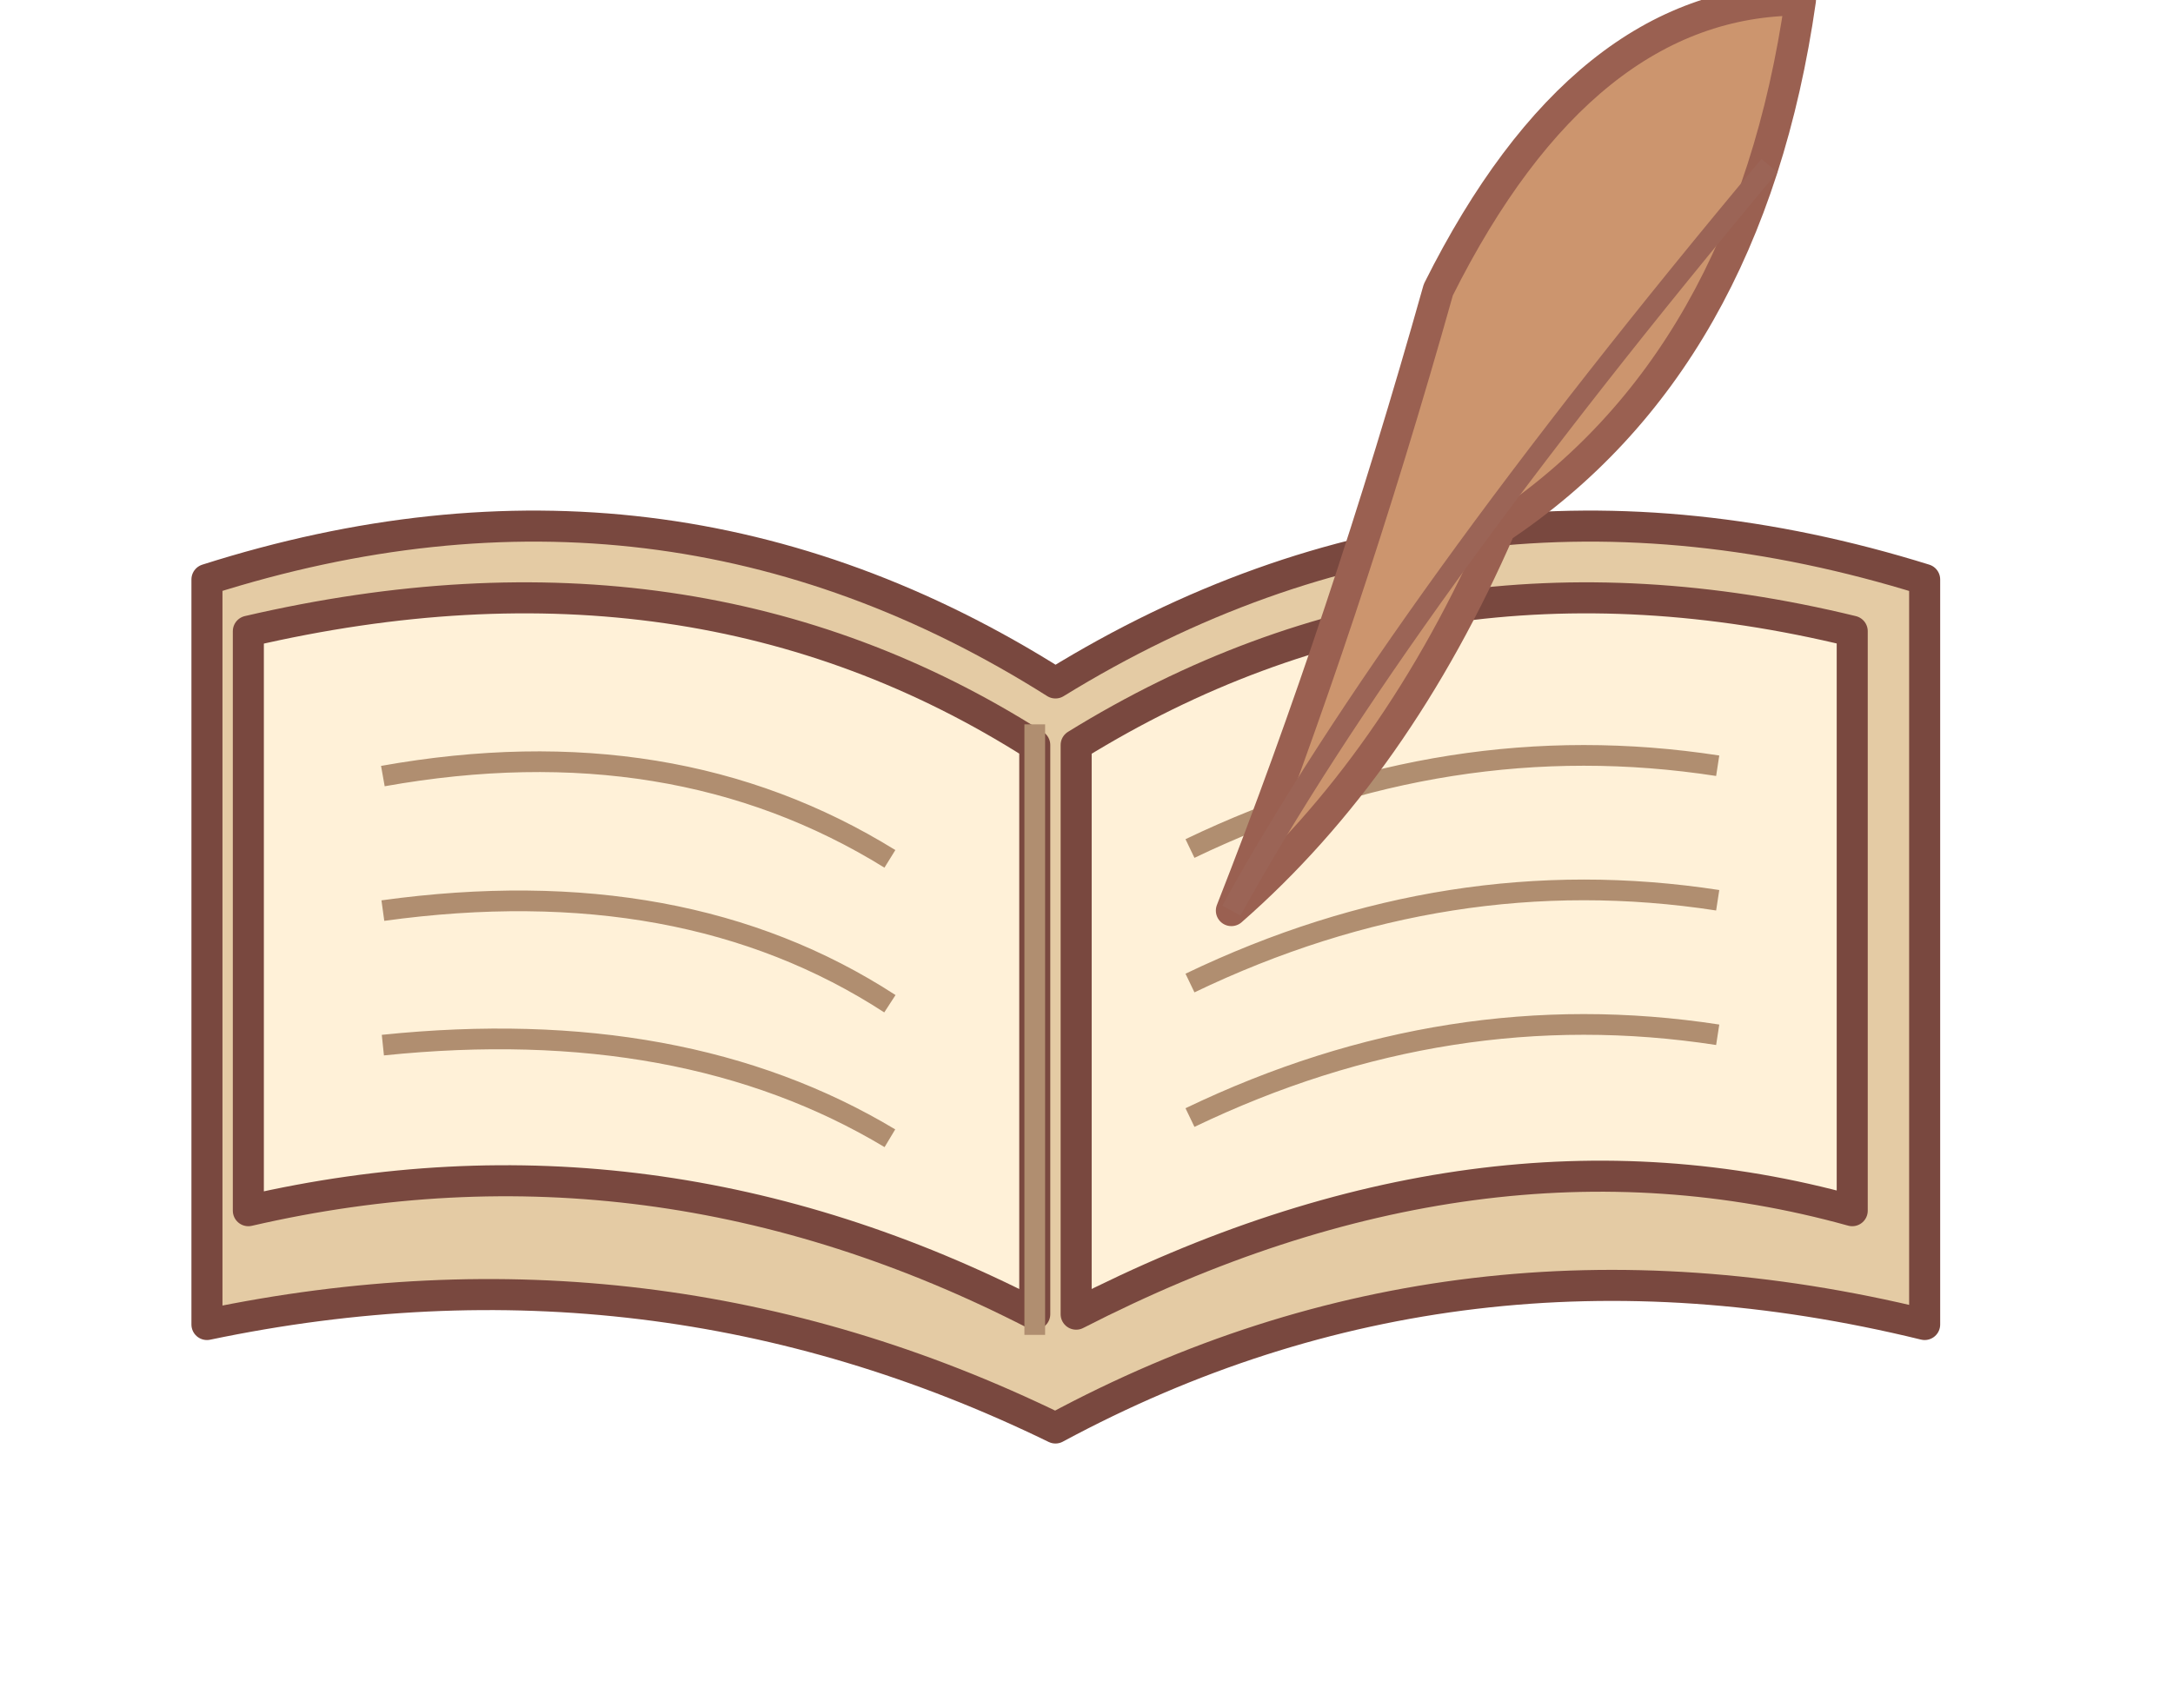
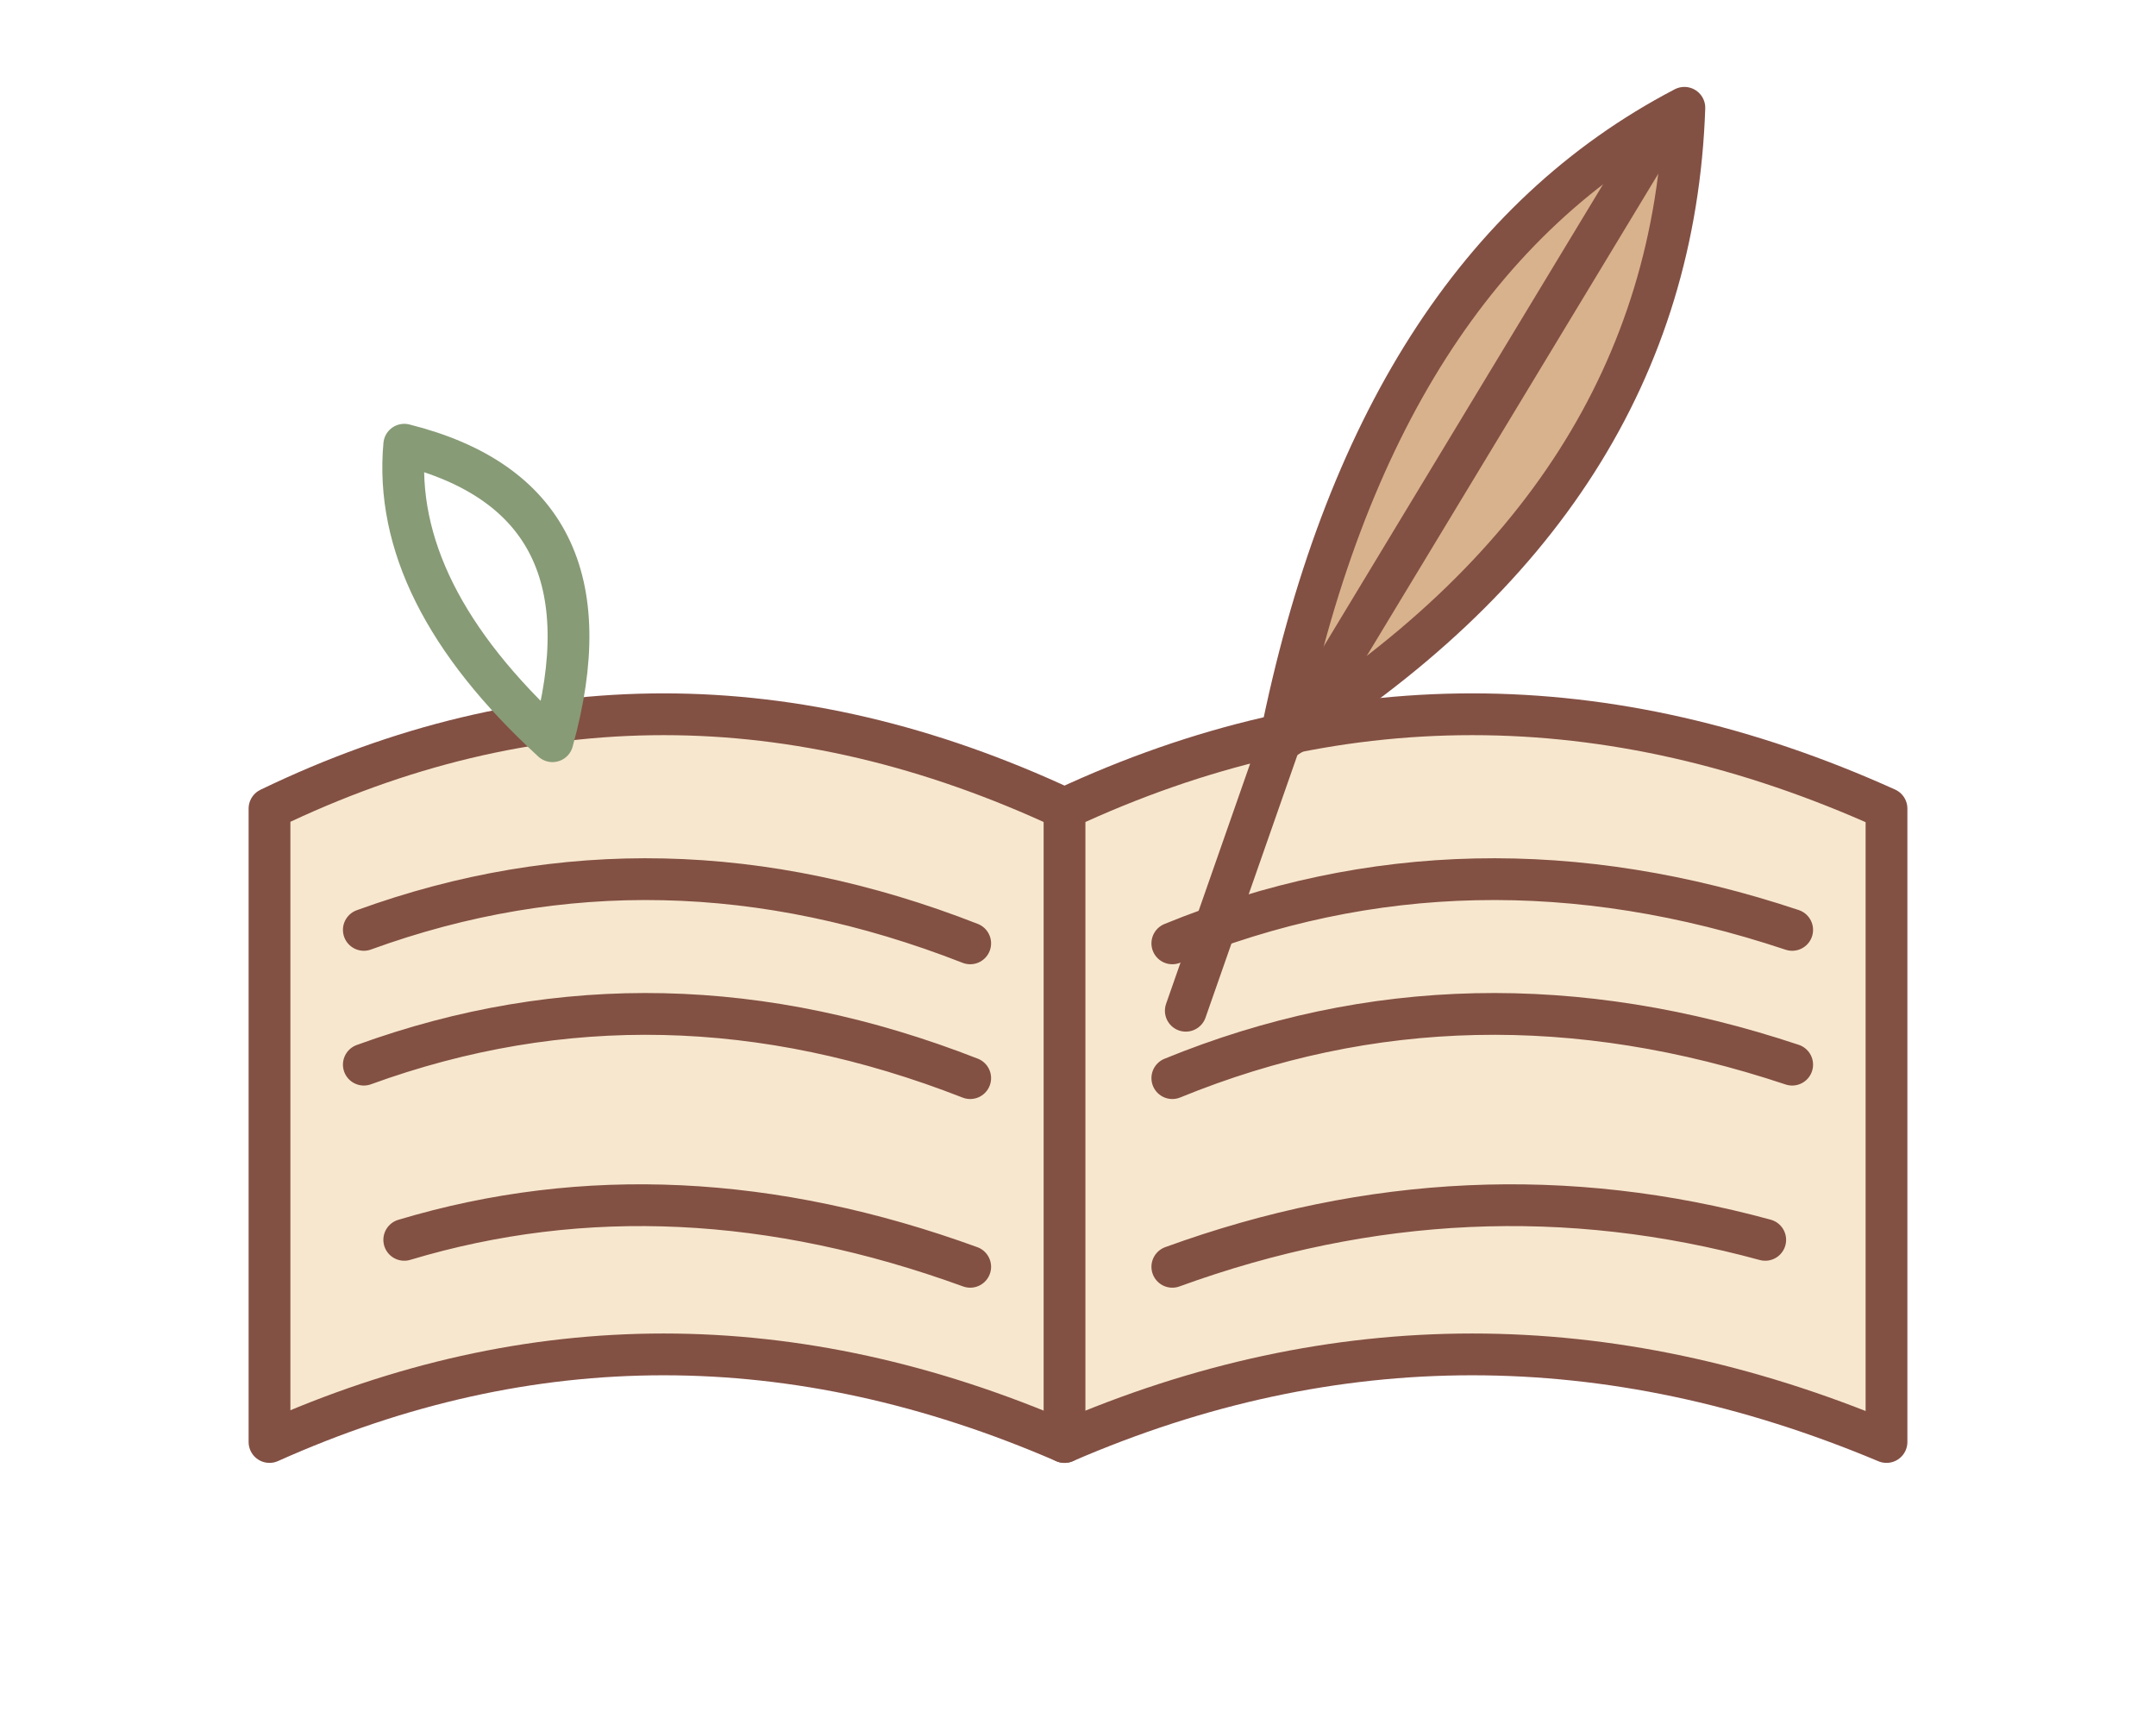
- <svg xmlns="http://www.w3.org/2000/svg" viewBox="0 0 210 165" fill="none" role="img" aria-label="学习书架插画">
-   <defs>
-     <linearGradient id="paper" x1="0" y1="0" x2="1" y2="1">
-       <stop stop-color="#fff5e4" />
-       <stop offset="1" stop-color="#eed5b7" />
-     </linearGradient>
-     <linearGradient id="wine" x1="0" y1="0" x2="1" y2="1">
-       <stop stop-color="#9b5349" />
-       <stop offset="1" stop-color="#693b41" />
-     </linearGradient>
-   </defs>
-   <g stroke="#79483f" stroke-width="3" stroke-linejoin="round">
-     <path d="M20 56q44-14 82 10 39-24 84-10v72q-45-11-84 10-39-19-82-10Z" fill="#e4cba4" />
-     <path d="M24 61q43-10 76 11v55q-37-19-76-10ZM179 61q-41-10-75 11v55q39-20 75-10Z" fill="#fff1d8" />
-     <path d="M100 70v59M37 75q28-5 49 8M37 88q29-4 49 9M37 101q29-3 49 9M115 82q25-12 51-8M115 95q25-12 51-8M115 108q25-12 51-8" stroke="#b08e70" stroke-width="2" />
-     <path d="M139 28q14-28 35-28-5 35-29 51-10 23-26 37 11-28 20-60Z" fill="#cc956e" stroke="#9a6051" />
-     <path d="M119 88q16-29 52-72" stroke="#9b6456" stroke-width="2" />
+ <svg xmlns="http://www.w3.org/2000/svg" viewBox="0 0 160 128" width="160" height="128" fill="none" stroke-linecap="round" stroke-linejoin="round">
+   <g stroke="#835044" stroke-width="3.1">
+     <path fill="#f7e7cf" d="M20 60q29-14 59 0 30-14 61 0v47q-31-13-61 0-30-13-59 0Z" />
+     <path d="M79 60v47M27 69q22-8 45 1M27 79q22-8 45 1M87 70q22-9 46-1M87 80q22-9 46-1M30 92q20-6 42 2M87 94q22-8 44-2" />
+     <path fill="#d8b28c" d="M95 55q7-35 30-47-1 29-30 47Z" />
+     <path d="M97 53l26-43M95 55l-7 20" />
+     <path stroke="#879b76" d="M41 55q-12-11-11-22 16 4 11 22Z" />
  </g>
</svg>
